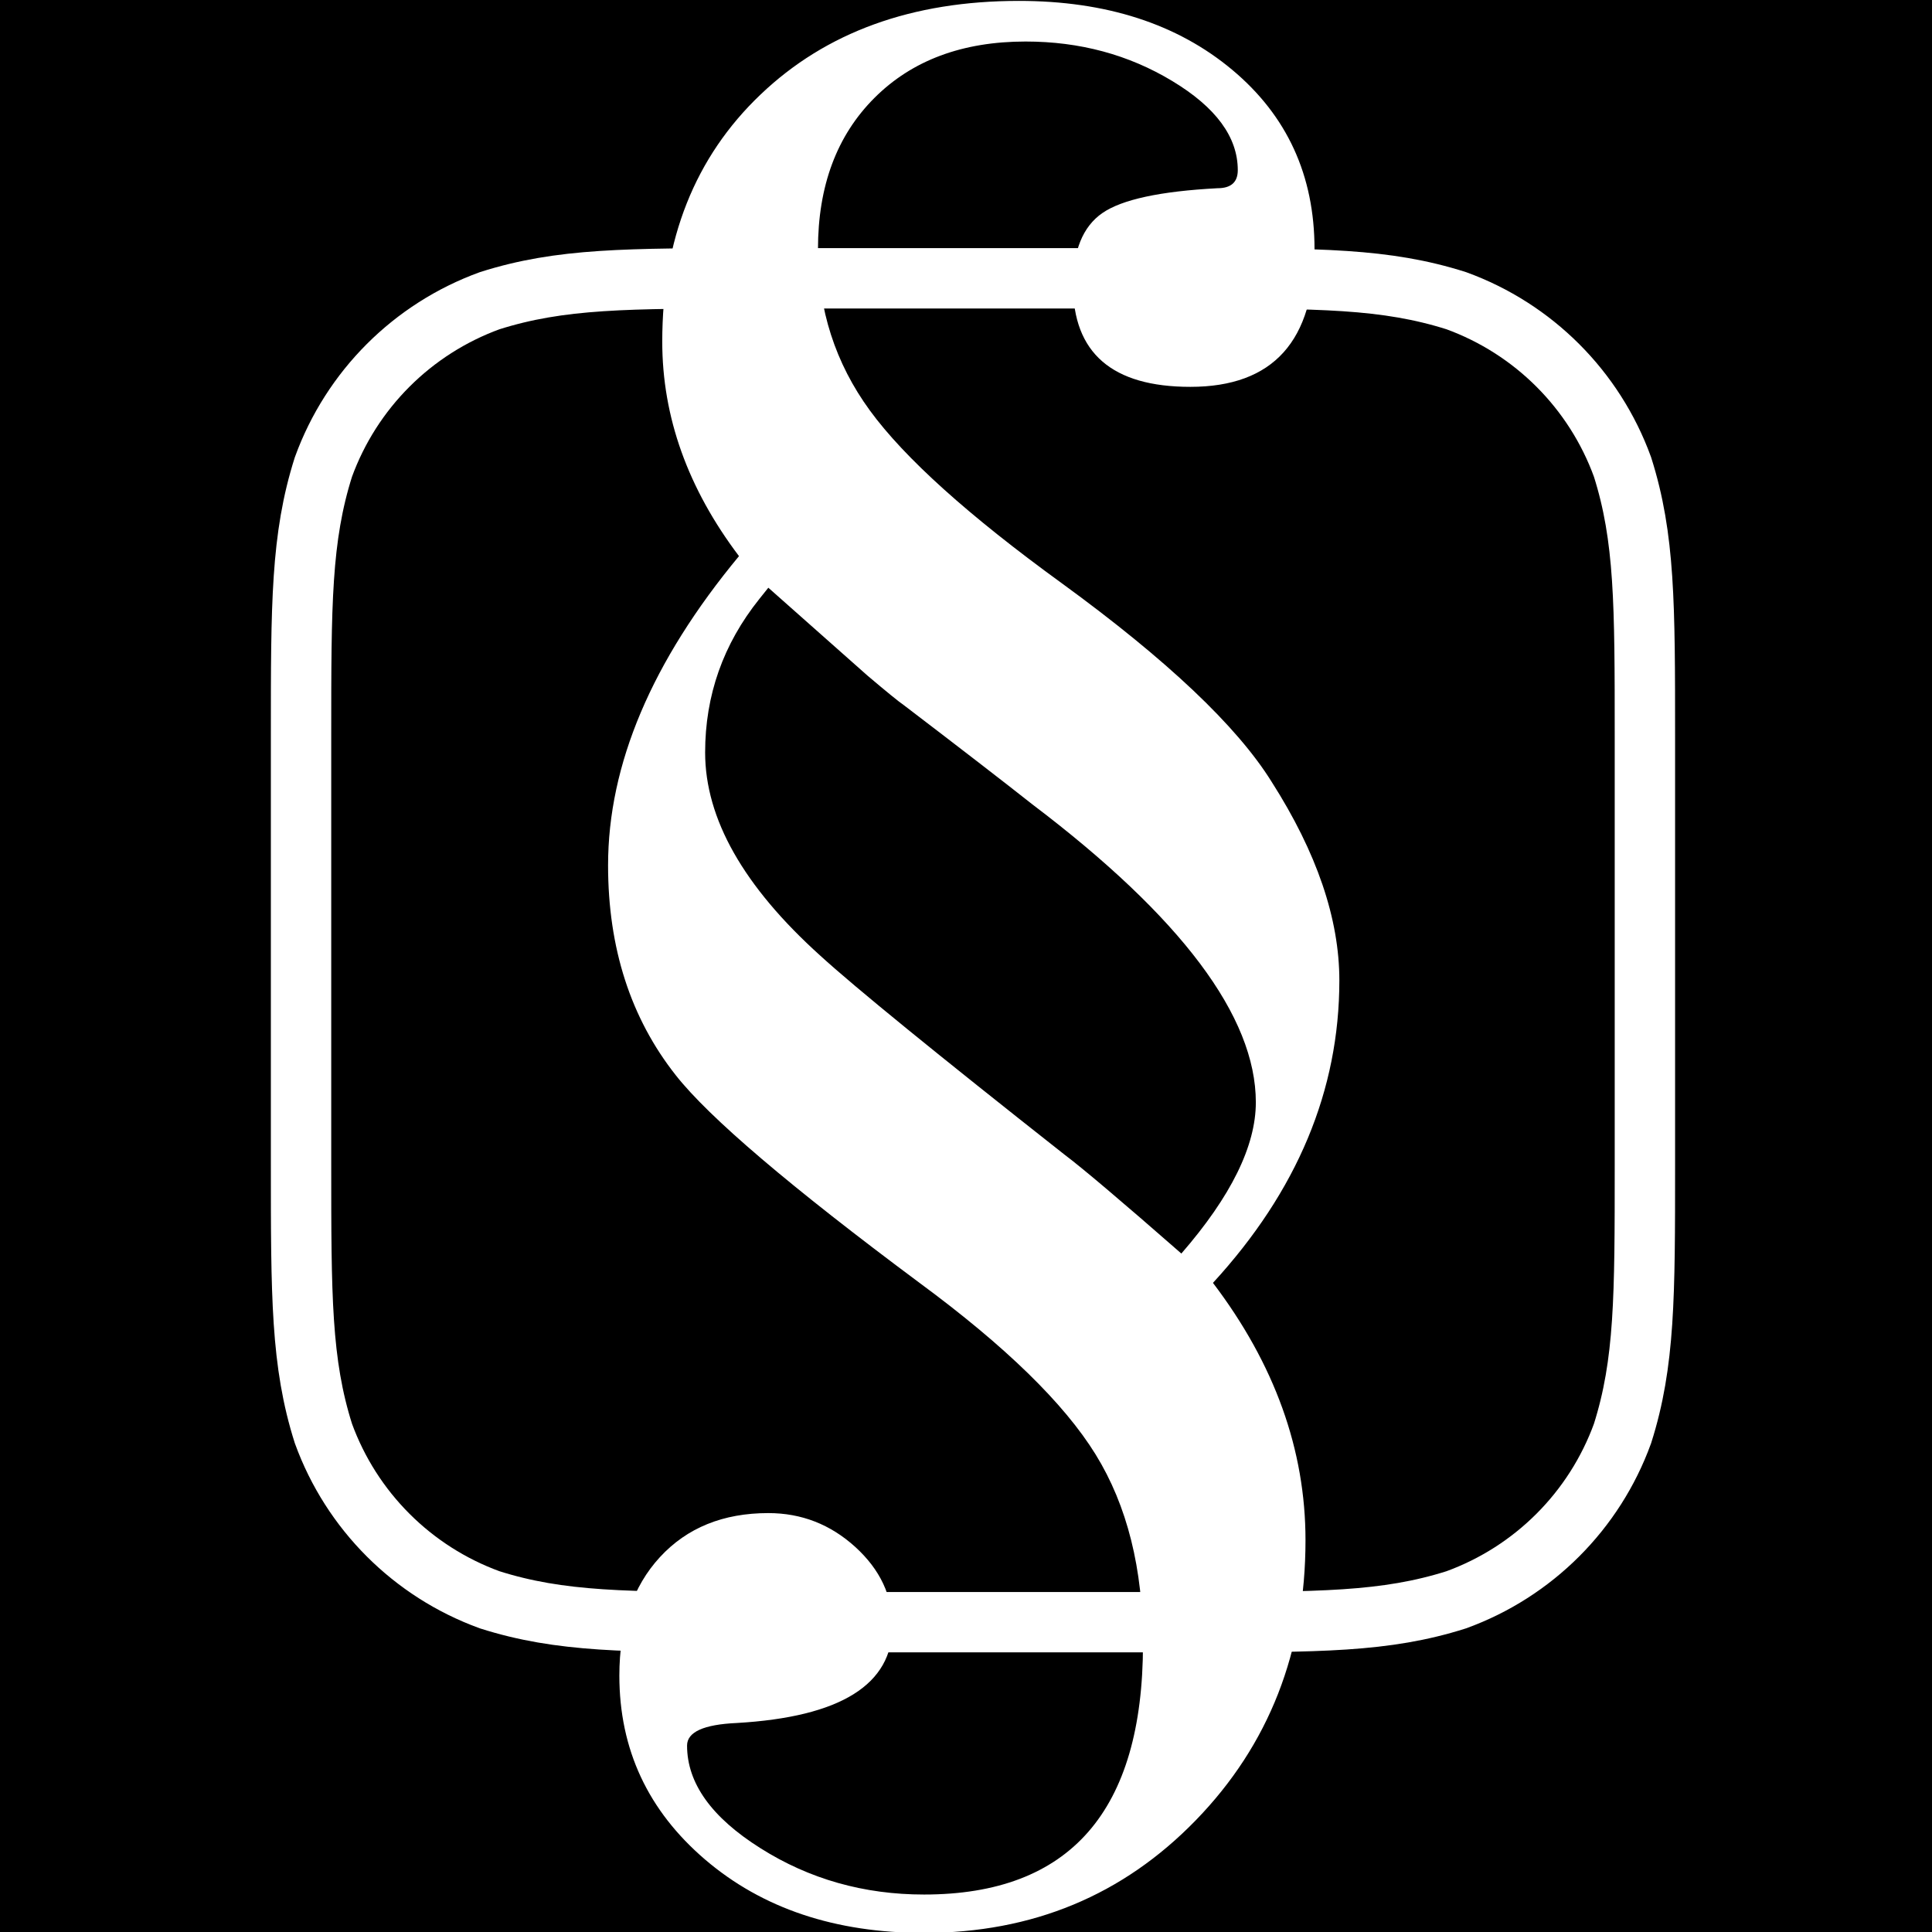
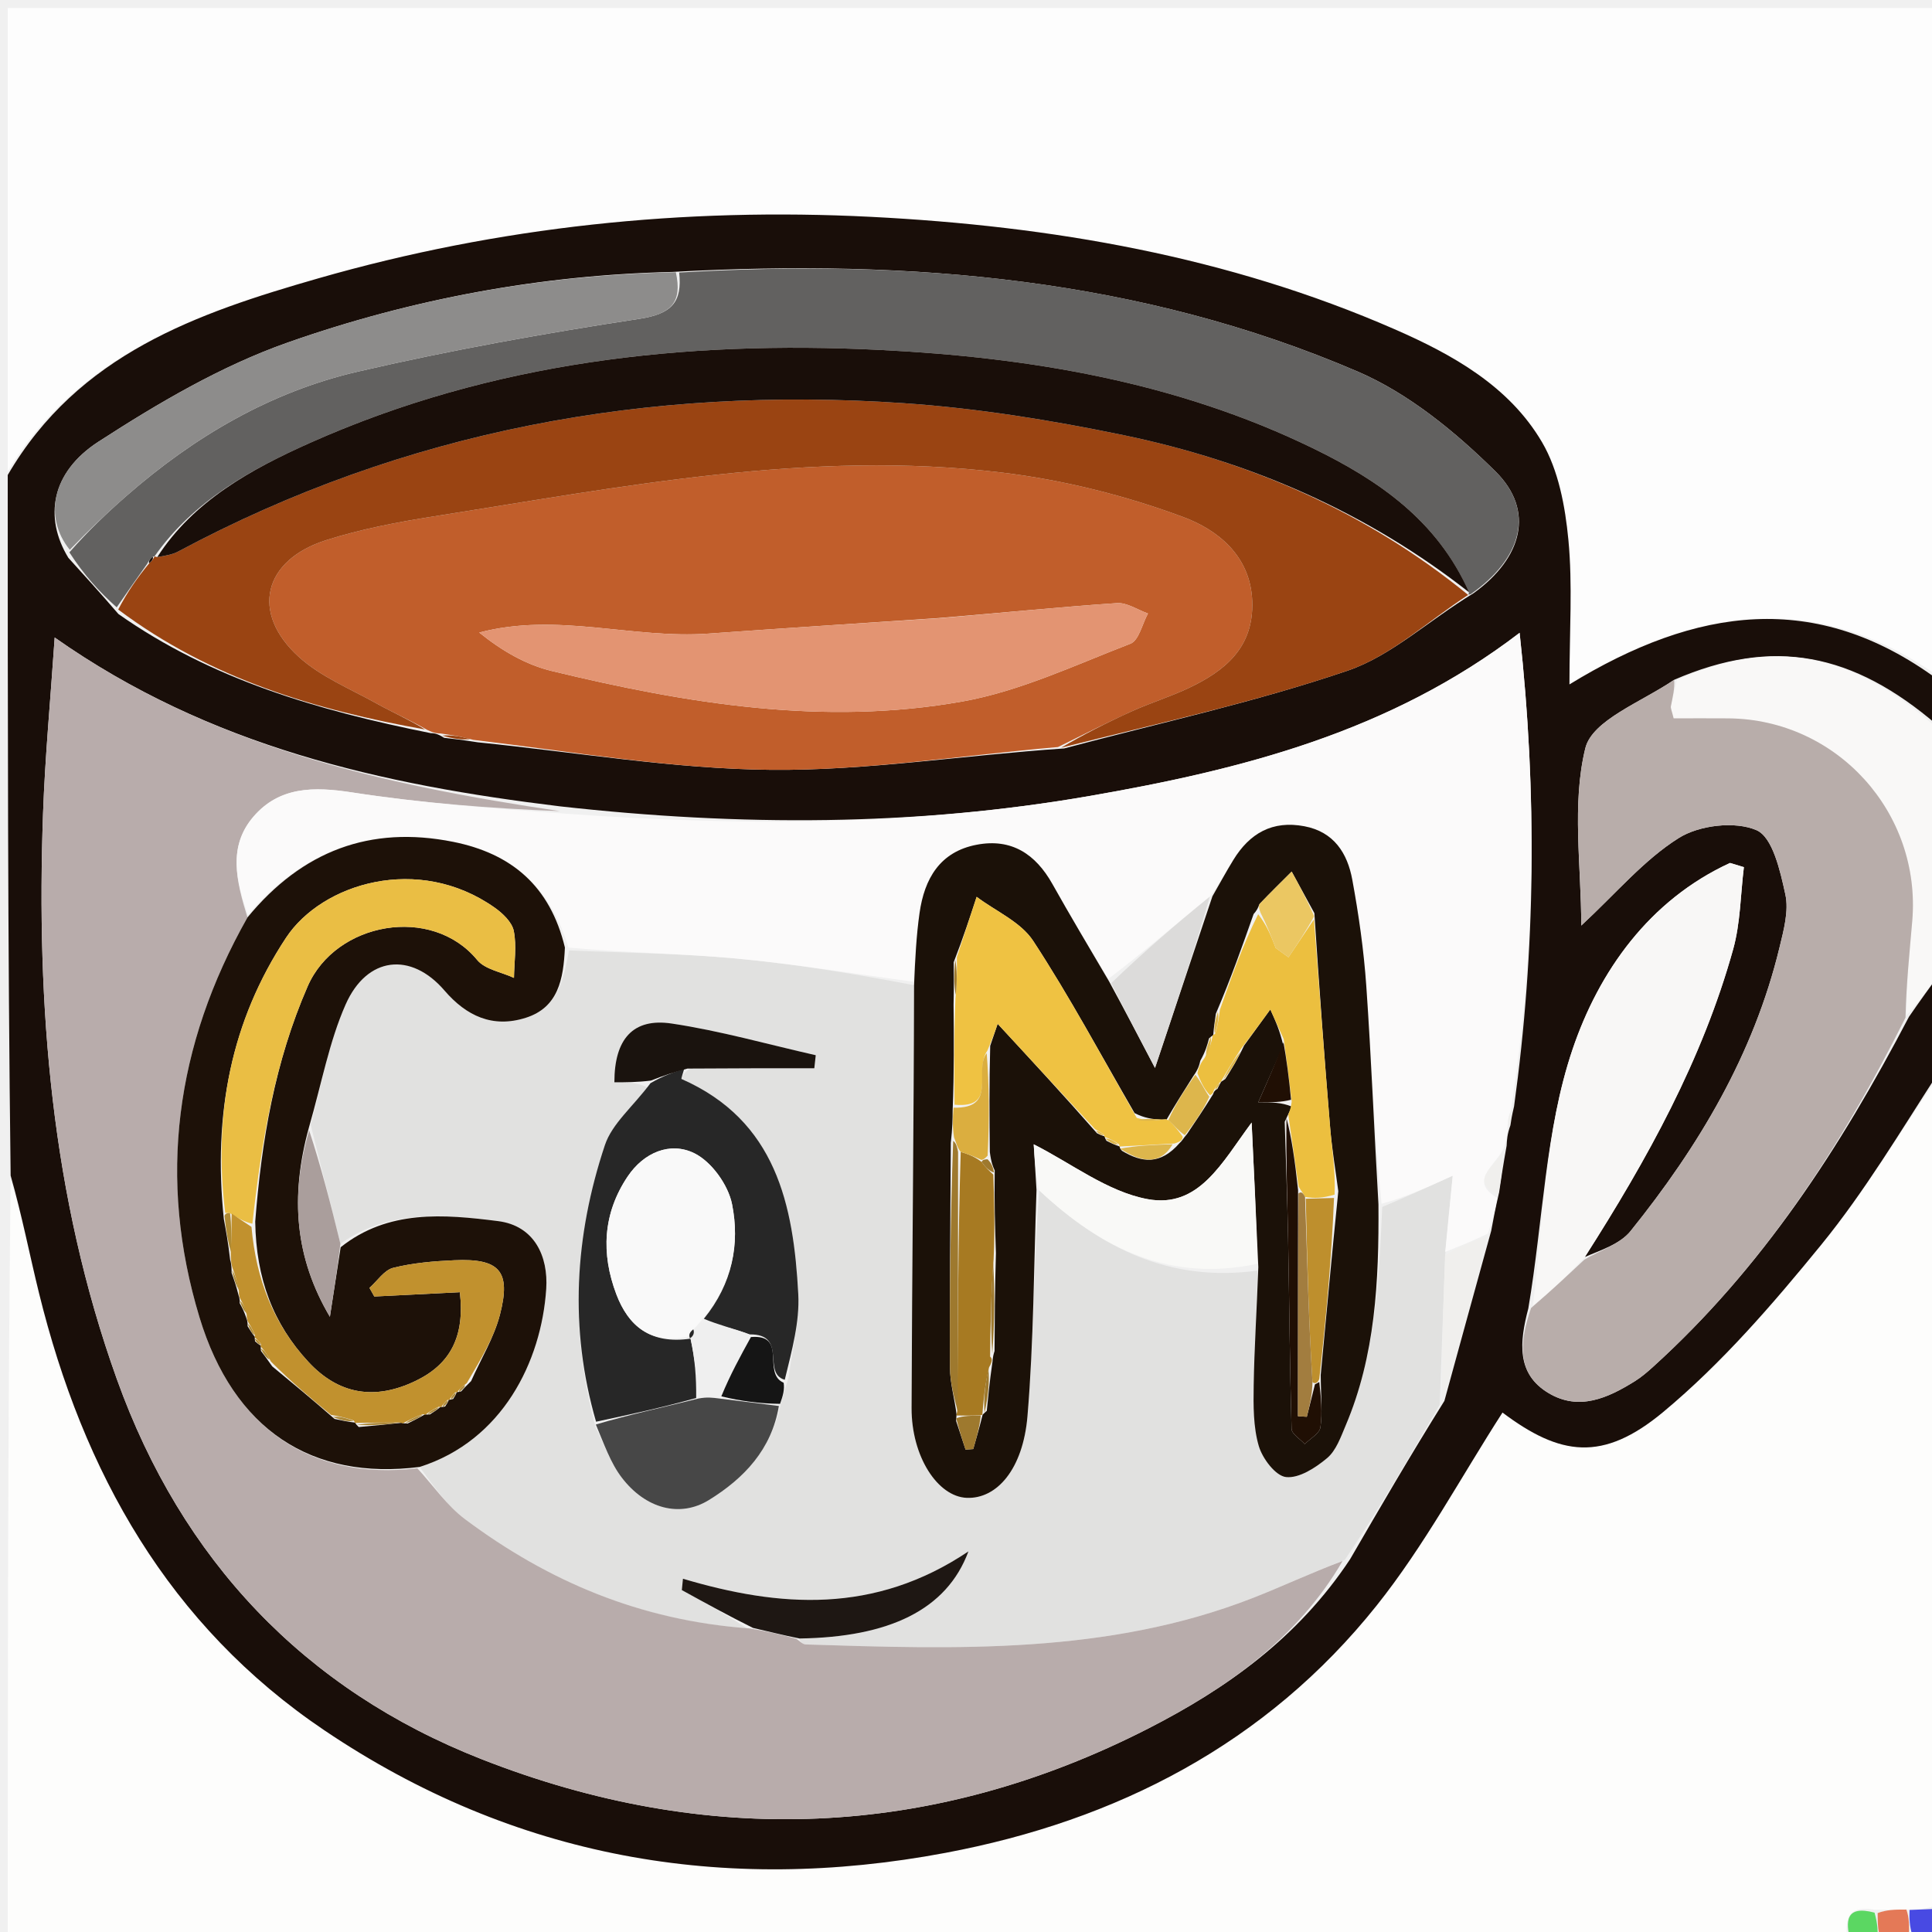
- <svg xmlns="http://www.w3.org/2000/svg" xmlns:ns1="https://boxy-svg.com" viewBox="0 0 256 256" height="256px" width="256px" id="svg2" version="1.1">
-   <rect width="256" height="256" style="fill: black;" ns1:origin="0 0" />
-   <path style="fill: none; stroke: white; stroke-linecap: butt; stroke-linejoin: miter; stroke-miterlimit: 4; stroke-width: 8px;" d="M 100.4 36.878 L 157.448 36.878 C 174.796 36.878 183.606 36.878 192.962 39.844 C 203.201 43.57 211.267 51.636 214.992 61.875 C 217.958 71.232 217.958 80.041 217.958 97.657 L 217.958 154.436 C 217.958 171.784 217.958 180.594 214.992 189.95 C 211.267 200.189 203.201 208.256 192.962 211.982 C 183.606 214.948 174.796 214.948 157.18 214.948 L 100.4 214.948 C 83.052 214.948 74.243 214.948 64.887 211.982 C 54.647 208.256 46.581 200.189 42.856 189.95 C 39.89 180.594 39.89 171.784 39.89 154.169 L 39.89 97.389 C 39.89 80.041 39.89 71.232 42.856 61.875 C 46.581 51.636 54.647 43.57 64.887 39.844 C 74.243 36.878 83.052 36.878 100.668 36.878 Z">
-     </path>
-   <path d="M 177.471 129.914 C 177.471 144.467 171.889 157.827 160.723 169.988 C 168.898 180.754 172.985 192.119 172.985 204.082 C 172.985 218.837 168.148 231.197 158.474 241.166 C 148.808 251.136 136.798 256.119 122.443 256.119 C 110.679 256.119 101.01 252.881 93.434 246.405 C 85.857 239.921 82.068 231.795 82.068 222.025 C 82.068 215.447 83.863 210.21 87.452 206.318 C 91.04 202.434 95.826 200.492 101.807 200.492 C 106.194 200.492 110.034 201.988 113.328 204.979 C 116.614 207.97 118.256 211.458 118.256 215.447 C 118.256 223.222 111.377 227.509 97.62 228.306 C 93.235 228.505 91.04 229.502 91.04 231.297 C 91.04 236.281 94.282 240.815 100.767 244.898 C 107.243 248.991 114.468 251.035 122.443 251.035 C 141.782 251.035 151.452 239.969 151.452 217.839 C 151.452 207.869 149.358 199.496 145.172 192.718 C 140.985 185.939 133.208 178.362 121.845 169.988 C 104.698 157.228 93.931 148.056 89.545 142.474 C 83.564 134.898 80.573 125.626 80.573 114.661 C 80.573 101.304 86.356 87.645 97.92 73.689 C 91.141 64.718 87.752 55.247 87.752 45.277 C 87.752 31.72 92.09 20.806 100.767 12.536 C 109.436 4.257 120.846 0.119 135.003 0.119 C 146.568 0.119 155.99 3.162 163.271 9.247 C 170.544 15.323 174.181 23.247 174.181 33.016 C 174.181 45.178 168.698 51.259 157.732 51.259 C 147.365 51.259 142.181 46.773 142.181 37.801 C 142.181 33.215 143.478 30.025 146.069 28.231 C 148.66 26.436 153.745 25.34 161.321 24.941 C 163.116 24.941 164.013 24.145 164.013 22.549 C 164.013 18.163 161.122 14.227 155.34 10.742 C 149.558 7.247 143.078 5.502 135.9 5.502 C 127.527 5.502 120.846 7.995 115.863 12.978 C 110.879 17.962 108.386 24.642 108.386 33.016 C 108.386 40.991 110.679 48.116 115.265 54.393 C 119.851 60.677 128.324 68.306 140.686 77.278 C 154.642 87.446 163.913 96.218 168.499 103.595 C 174.48 112.967 177.471 121.738 177.471 129.914 Z M 166.405 146.063 C 166.405 134.698 156.536 121.54 136.798 106.586 C 133.01 103.595 127.329 99.21 119.751 93.428 C 119.153 93.028 117.558 91.732 114.967 89.54 L 101.807 77.876 L 100.612 79.371 C 95.826 85.352 93.434 92.13 93.434 99.709 C 93.434 108.481 98.517 117.453 108.686 126.624 C 113.271 130.81 124.038 139.583 140.985 152.941 C 143.377 154.736 148.562 159.122 156.536 166.101 C 163.116 158.524 166.405 151.845 166.405 146.063 Z" style="fill: white;" ns1:origin="0.489453 0.499535">
-     </path>
+ <svg xmlns="http://www.w3.org/2000/svg" version="1.1" id="Layer_1" x="0px" y="0px" width="100%" viewBox="0 0 250 250" enable-background="new 0 0 250 250" xml:space="preserve">
+   <path fill="#FDFDFD" opacity="1" stroke="none" d=" M1,61   C1,41.022 1,21.044 1,1.033   C84.219,1.033 167.439,1.033 251,1.033   C251,29.687 251,58.375 250.679,87.414   C234.991,76.379 219.542,78.487 203.086,88.563   C203.086,81.605 203.508,75.671 202.946,69.833   C202.533,65.529 201.671,60.859 199.535,57.217   C195.277,49.955 187.935,45.868 180.454,42.6   C158.891,33.182 136.044,29.246 112.723,28.061   C88.489,26.829 64.552,29.315 41.194,36.017   C25.51,40.517 10.132,45.818 1,61  z" />
+   <path fill="#FDFDFC" opacity="1" stroke="none" d=" M251,139   C251,174.688 251,210.375 250.609,246.536   C249.176,247.055 248.135,247.101 246.682,247.096   C245.166,247.087 244.064,247.13 242.563,247.116   C238.738,246.469 238.852,248.721 239,251   C159.77,251 80.54,251 1,251   C1,218.313 1,185.625 1.377,152.591   C2.846,157.275 3.82,162.334 5.05,167.331   C10.755,190.502 21.807,210.314 42.005,223.923   C66.5,240.428 93.596,245.168 122.362,239.755   C144.519,235.585 163.859,225.643 178.129,207.764   C184.312,200.016 189.053,191.116 194.421,182.784   C201.886,188.381 207.376,189.238 215.231,182.702   C222.804,176.401 229.394,168.76 235.654,161.087   C241.305,154.161 245.925,146.395 251,139  z" />
+   <path fill="#190E09" opacity="1" stroke="none" d=" M251,138.537   C245.925,146.395 241.305,154.161 235.654,161.087   C229.394,168.76 222.804,176.401 215.231,182.702   C207.376,189.238 201.886,188.381 194.421,182.784   C189.053,191.116 184.312,200.016 178.129,207.764   C163.859,225.643 144.519,235.585 122.362,239.755   C93.596,245.168 66.5,240.428 42.005,223.923   C21.807,210.314 10.755,190.502 5.05,167.331   C3.82,162.334 2.846,157.275 1.377,152.122   C1,121.979 1,91.958 1,61.469   C10.132,45.818 25.51,40.517 41.194,36.017   C64.552,29.315 88.489,26.829 112.723,28.061   C136.044,29.246 158.891,33.182 180.454,42.6   C187.935,45.868 195.277,49.955 199.535,57.217   C201.671,60.859 202.533,65.529 202.946,69.833   C203.508,75.671 203.086,81.605 203.086,88.563   C219.542,78.487 234.991,76.379 250.679,87.882   C251,89.714 251,91.429 250.721,93.865   C239.782,84.449 229.444,82.412 216.633,87.968   C212.384,90.862 206.031,93.179 205.137,96.832   C203.368,104.063 204.615,112.032 204.615,119.767   C209.149,115.563 212.728,111.267 217.23,108.44   C219.888,106.77 224.529,106.223 227.297,107.428   C229.393,108.34 230.367,112.725 231.025,115.743   C231.491,117.876 230.81,120.359 230.27,122.596   C226.93,136.437 219.808,148.354 210.992,159.302   C209.606,161.024 207.035,161.791 205.077,162.659   C213.184,149.965 220.287,137.132 224.269,122.838   C225.218,119.43 225.22,115.758 225.658,112.208   C225.058,112.028 224.459,111.847 223.86,111.667   C213.395,116.485 206.893,125.713 203.482,135.805   C199.939,146.286 199.698,157.884 197.765,169.307   C196.617,173.675 196.206,177.768 200.38,180.262   C204.325,182.62 208.062,180.9 211.552,178.726   C212.392,178.203 213.158,177.544 213.895,176.877   C227.96,164.144 238.135,148.555 247.016,131.58   C248.443,129.5 249.721,127.75 251,126   C251,130.025 251,134.049 251,138.537  M8.845,72.18   C10.874,74.413 12.903,76.647 15.322,79.451   C27.296,87.876 40.961,91.897 55.718,94.866   C56.15,94.881 56.582,94.896 57.463,95.472   C58.645,95.607 59.827,95.741 61.814,96.054   C74.481,97.327 87.14,99.5 99.818,99.616   C112.17,99.728 124.54,97.736 137.707,96.846   C149.955,93.575 162.393,90.862 174.368,86.789   C180.034,84.861 184.813,80.329 190.675,76.761   C196.988,72.222 198.65,66.074 193.509,61   C188.32,55.877 182.272,50.908 175.658,48.069   C147.638,36.046 118.029,33.486 87.022,35.187   C69.941,35.589 53.246,38.687 37.236,44.322   C28.617,47.356 20.463,52.159 12.742,57.156   C6.575,61.147 5.687,67.009 8.845,72.18  M195.45,145.606   C195.525,145.064 195.6,144.522 195.921,143.154   C198.713,122.93 198.924,102.692 196.637,81.887   C179.863,94.724 160.674,99.583 141.036,102.993   C118.484,106.908 95.765,106.941 72.474,104.342   C49.455,101.55 27.128,96.607 7.076,82.494   C6.521,90.688 5.828,97.963 5.57,105.252   C4.689,130.182 6.625,154.796 15.129,178.484   C23.516,201.843 39.348,218.624 62.316,227.638   C91.424,239.061 120.551,238.004 148.593,223.665   C158.631,218.532 167.926,212.003 174.706,201.755   C178.569,195.095 182.431,188.436 186.903,181.278   C188.851,174.18 190.799,167.082 192.958,159.282   C193.22,157.86 193.482,156.437 193.987,154.278   C194.247,152.514 194.507,150.75 194.957,148.259   C194.994,147.513 195.031,146.768 195.45,145.606  z" />
+   <path fill="#F9F8F7" opacity="1" stroke="none" d=" M216.998,87.995   C229.444,82.412 239.782,84.449 250.721,94.293   C251,104.354 251,114.708 251,125.531   C249.721,127.75 248.443,129.5 246.72,131.348   C246.667,127.357 247.095,123.272 247.444,119.179   C248.637,105.157 237.688,93.085 223.678,92.958   C221.258,92.936 218.838,92.955 216.567,92.955   C216.343,92.001 216.158,91.664 216.215,91.374   C216.434,90.239 216.73,89.12 216.998,87.995  z" />
+   <path fill="#484AE3" opacity="1" stroke="none" d=" M247.094,247.147   C248.135,247.101 249.176,247.055 250.609,247.004   C250.915,249.019 251.97,251.895 247.515,250.614   C247.051,249.201 247.073,248.174 247.094,247.147  z" />
+   <path fill="#5BD762" opacity="1" stroke="none" d=" M239.4,251   C238.852,248.721 238.738,246.469 242.567,247.496   C242.98,248.956 242.99,249.978 243,251   C241.933,251 240.867,251 239.4,251  z" />
+   <path fill="#E47957" opacity="1" stroke="none" d=" M243.4,251   C242.99,249.978 242.98,248.956 242.966,247.553   C244.064,247.13 245.166,247.087 246.682,247.096   C247.073,248.174 247.051,249.201 247.015,250.614   C245.933,251 244.867,251 243.4,251  z" />
+   <path fill="#E1E1E0" opacity="1" stroke="none" d=" M186.294,181.776   C182.431,188.436 178.569,195.095 174.025,201.838   C169.571,203.56 165.847,205.326 162.016,206.816   C143.323,214.088 123.784,213.409 104.265,212.791   C103.843,212.777 103.435,212.307 103.46,212.02   C115.003,211.852 122.506,208.344 125.316,200.749   C113.149,208.915 100.881,208.004 88.373,204.288   C88.325,204.777 88.276,205.266 88.228,205.756   C91.187,207.385 94.146,209.014 96.628,210.704   C82.739,209.683 70.877,204.565 60.21,196.609   C57.824,194.829 56.054,192.221 54.307,189.822   C65.013,186.424 70.059,176.179 70.68,166.793   C70.96,162.555 69.149,158.605 64.444,158.01   C57.426,157.123 50.234,156.498 44.049,160.943   C42.752,155.638 41.487,150.781 40.201,145.53   C41.652,140.066 42.608,134.768 44.723,129.982   C47.486,123.732 53.193,123.144 57.51,128.167   C60.357,131.48 63.762,133.06 68.034,131.702   C72.23,130.368 72.912,126.743 73.638,122.982   C81.155,123.311 88.239,123.375 95.267,124.031   C102.923,124.745 110.528,126.007 118.279,127.483   C118.244,146.019 118.019,164.103 117.958,182.186   C117.937,188.472 121.328,193.669 125.098,193.821   C128.97,193.977 132.377,190.145 132.955,183.24   C133.768,173.523 133.773,163.739 134.465,154.026   C142.568,161.621 151.475,165.953 162.735,164.413   C162.621,169.662 162.302,174.463 162.226,179.268   C162.185,181.89 162.163,184.633 162.882,187.102   C163.357,188.731 165.053,190.978 166.406,191.13   C168.096,191.32 170.236,189.929 171.728,188.678   C172.895,187.699 173.496,185.948 174.132,184.449   C177.96,175.423 178.444,165.87 178.858,156.182   C181.981,154.872 184.703,153.631 187.983,152.134   C187.616,155.845 187.312,158.919 187.002,162.439   C186.761,169.182 186.527,175.479 186.294,181.776  M101.096,181.383   C101.318,180.596 101.54,179.809 102.045,178.247   C102.495,174.656 103.484,171.036 103.297,167.477   C102.686,155.893 100.428,145.001 88.185,139.619   C88.121,139.591 88.408,138.767 89.39,138.231   C94.717,138.231 100.045,138.231 105.372,138.231   C105.434,137.669 105.496,137.107 105.558,136.544   C99.345,135.14 93.184,133.38 86.901,132.443   C81.909,131.699 79.494,134.455 79.501,140.048   C80.971,140.048 82.445,140.048 83.814,140.717   C81.92,143.186 79.205,145.382 78.274,148.173   C74.36,159.918 73.633,171.914 77.071,184.692   C78.178,186.876 78.992,189.285 80.454,191.199   C83.535,195.236 87.979,196.42 91.735,194.103   C96.284,191.296 99.856,187.538 101.096,181.383  z" />
+   <path fill="#B8ACAB" opacity="1" stroke="none" d=" M54,189.995   C56.054,192.221 57.824,194.829 60.21,196.609   C70.877,204.565 82.739,209.683 96.955,210.713   C99.513,211.122 101.267,211.586 103.021,212.05   C103.435,212.307 103.843,212.777 104.265,212.791   C123.784,213.409 143.323,214.088 162.016,206.816   C165.847,205.326 169.571,203.56 173.727,201.993   C167.926,212.003 158.631,218.532 148.593,223.665   C120.551,238.004 91.424,239.061 62.316,227.638   C39.348,218.624 23.516,201.843 15.129,178.484   C6.625,154.796 4.689,130.182 5.57,105.252   C5.828,97.963 6.521,90.688 7.076,82.494   C27.128,96.607 49.455,101.55 72.489,104.965   C63.516,104.609 54.484,103.914 45.557,102.538   C40.632,101.779 36.156,101.753 32.782,105.693   C29.463,109.567 30.586,114.051 32.022,118.718   C22.649,135.305 20.402,152.566 25.805,170.432   C30.214,185.013 40.355,191.606 54,189.995  z" />
+   <path fill="#FBFAFA" opacity="1" stroke="none" d=" M32.07,118.386   C30.586,114.051 29.463,109.567 32.782,105.693   C36.156,101.753 40.632,101.779 45.557,102.538   C54.484,103.914 63.516,104.609 72.76,105.258   C95.765,106.941 118.484,106.908 141.036,102.993   C160.674,99.583 179.863,94.724 196.637,81.887   C198.924,102.692 198.713,122.93 195.524,143.612   C195.108,144.72 195.088,145.371 195.068,146.022   C195.031,146.768 194.994,147.513 194.531,148.697   C193.263,151.05 190.091,152.823 193.744,155.015   C193.482,156.437 193.22,157.86 192.504,159.638   C190.37,160.66 188.689,161.327 187.009,161.993   C187.312,158.919 187.616,155.845 187.983,152.134   C184.703,153.631 181.981,154.872 178.772,155.769   C177.805,146.151 177.443,136.872 176.799,127.611   C176.479,122.993 175.822,118.377 174.983,113.822   C174.354,110.411 172.621,107.641 168.774,106.915   C164.643,106.136 161.709,107.834 159.605,111.26   C158.655,112.806 157.791,114.404 156.551,116.022   C152.046,119.677 147.879,123.288 143.426,126.662   C140.816,122.413 138.447,118.426 136.176,114.384   C134.005,110.52 130.894,108.45 126.389,109.308   C121.608,110.218 119.622,113.714 118.991,118.132   C118.571,121.078 118.424,124.063 118.155,127.03   C110.528,126.007 102.923,124.745 95.267,124.031   C88.239,123.375 81.155,123.311 73.555,122.616   C71.181,114.622 66.15,110.444 58.654,108.937   C47.908,106.778 39.108,110.108 32.07,118.386  z" />
+   <path fill="#C15E2B" opacity="1" stroke="none" d=" M136.902,96.667   C124.54,97.736 112.17,99.728 99.818,99.616   C87.14,99.5 74.481,97.327 61.218,95.733   C59.42,95.245 58.217,95.078 57.014,94.912   C56.582,94.896 56.15,94.881 55.311,94.465   C52.858,93.07 50.762,92.167 48.78,91.06   C45.335,89.136 41.506,87.585 38.65,84.986   C32.396,79.296 34.06,72.482 42.206,69.894   C46.731,68.457 51.465,67.556 56.168,66.815   C80.498,62.986 104.811,58.163 129.604,61.144   C137.583,62.103 145.602,64.11 153.129,66.91   C157.477,68.528 161.841,71.871 162.04,77.819   C162.24,83.806 158.508,86.82 153.762,89.056   C151.366,90.185 148.808,90.97 146.395,92.066   C143.194,93.52 140.063,95.126 136.902,96.667  M121.373,79.982   C111.467,80.648 101.558,81.278 91.655,81.989   C81.851,82.694 72.078,79.195 62.012,81.852   C64.977,84.243 68.077,86.023 71.413,86.83   C88.882,91.055 106.598,93.959 124.506,90.777   C131.979,89.449 139.112,86.063 146.277,83.297   C147.373,82.873 147.806,80.733 148.546,79.387   C147.204,78.912 145.83,77.954 144.527,78.042   C137.106,78.545 129.702,79.297 121.373,79.982  z" />
+   <path fill="#9A4412" opacity="1" stroke="none" d=" M137.305,96.757   C140.063,95.126 143.194,93.52 146.395,92.066   C148.808,90.97 151.366,90.185 153.762,89.056   C158.508,86.82 162.24,83.806 162.04,77.819   C161.841,71.871 157.477,68.528 153.129,66.91   C145.602,64.11 137.583,62.103 129.604,61.144   C104.811,58.163 80.498,62.986 56.168,66.815   C51.465,67.556 46.731,68.457 42.206,69.894   C34.06,72.482 32.396,79.296 38.65,84.986   C41.506,87.585 45.335,89.136 48.78,91.06   C50.762,92.167 52.858,93.07 54.994,94.393   C40.961,91.897 27.296,87.876 15.296,78.873   C16.528,76.516 17.786,74.737 19.305,72.897   C19.717,72.549 19.869,72.262 20.011,71.987   C20.001,71.999 19.975,72.018 20.352,72.086   C21.512,71.895 22.352,71.743 23.068,71.36   C52.438,55.648 83.907,49.924 116.889,52.167   C126.432,52.817 135.978,54.359 145.355,56.302   C161.791,59.709 176.908,66.293 190.014,77.011   C189.997,77.012 189.995,76.977 189.995,76.977   C184.813,80.329 180.034,84.861 174.368,86.789   C162.393,90.862 149.955,93.575 137.305,96.757  z" />
+   <path fill="#B8ADAA" opacity="1" stroke="none" d=" M216.633,87.968   C216.73,89.12 216.434,90.239 216.215,91.374   C216.158,91.664 216.343,92.001 216.567,92.955   C218.838,92.955 221.258,92.936 223.678,92.958   C237.688,93.085 248.637,105.157 247.444,119.179   C247.095,123.272 246.667,127.357 246.572,131.678   C238.135,148.555 227.96,164.144 213.895,176.877   C213.158,177.544 212.392,178.203 211.552,178.726   C208.062,180.9 204.325,182.62 200.38,180.262   C196.206,177.768 196.617,173.675 198.116,169.261   C200.813,166.933 202.913,164.966 205.012,162.999   C207.035,161.791 209.606,161.024 210.992,159.302   C219.808,148.354 226.93,136.437 230.27,122.596   C230.81,120.359 231.491,117.876 231.025,115.743   C230.367,112.725 229.393,108.34 227.297,107.428   C224.529,106.223 219.888,106.77 217.23,108.44   C212.728,111.267 209.149,115.563 204.615,119.767   C204.615,112.032 203.368,104.063 205.137,96.832   C206.031,93.179 212.384,90.862 216.633,87.968  z" />
+   <path fill="#626160" opacity="1" stroke="none" d=" M19.045,72.959   C17.786,74.737 16.528,76.516 15.101,78.588   C12.903,76.647 10.874,74.413 8.978,71.475   C11.542,68.553 13.934,66.292 16.411,64.128   C25.146,56.496 35.011,50.7 46.305,48.087   C58.338,45.302 70.532,43.115 82.746,41.255   C86.9,40.623 88.306,39.105 87.885,35.265   C118.029,33.486 147.638,36.046 175.658,48.069   C182.272,50.908 188.32,55.877 193.509,61   C198.65,66.074 196.988,72.222 190.335,76.869   C189.995,76.977 189.997,77.012 190.083,76.647   C185.971,67.328 178.35,62.115 169.853,57.986   C152.181,49.397 133.135,46.231 113.819,45.278   C88.522,44.029 63.642,46.831 40.198,57.273   C32.498,60.702 25.035,64.803 19.975,72.018   C19.975,72.018 20.001,71.999 19.755,72.039   C19.355,72.371 19.2,72.665 19.045,72.959  z" />
+   <path fill="#F8F7F6" opacity="1" stroke="none" d=" M205.077,162.659   C202.913,164.966 200.813,166.933 198.364,168.947   C199.698,157.884 199.939,146.286 203.482,135.805   C206.893,125.713 213.395,116.485 223.86,111.667   C224.459,111.847 225.058,112.028 225.658,112.208   C225.22,115.758 225.218,119.43 224.269,122.838   C220.287,137.132 213.184,149.965 205.077,162.659  z" />
+   <path fill="#8D8C8B" opacity="1" stroke="none" d=" M87.453,35.226   C88.306,39.105 86.9,40.623 82.746,41.255   C70.532,43.115 58.338,45.302 46.305,48.087   C35.011,50.7 25.146,56.496 16.411,64.128   C13.934,66.292 11.542,68.553 9.028,71.141   C5.687,67.009 6.575,61.147 12.742,57.156   C20.463,52.159 28.617,47.356 37.236,44.322   C53.246,38.687 69.941,35.589 87.453,35.226  z" />
+   <path fill="#F0EFED" opacity="1" stroke="none" d=" M187.002,162.439   C188.689,161.327 190.37,160.66 192.398,159.988   C190.799,167.082 188.851,174.18 186.599,181.527   C186.527,175.479 186.761,169.182 187.002,162.439  z" />
+   <path fill="#F0EFED" opacity="1" stroke="none" d=" M193.866,154.647   C190.091,152.823 193.263,151.05 194.436,149.06   C194.507,150.75 194.247,152.514 193.866,154.647  z" />
+   <path fill="#9A4412" opacity="1" stroke="none" d=" M57.239,95.192   C58.217,95.078 59.42,95.245 60.816,95.643   C59.827,95.741 58.645,95.607 57.239,95.192  z" />
+   <path fill="#F0EFED" opacity="1" stroke="none" d=" M195.259,145.814   C195.088,145.371 195.108,144.72 195.402,144.025   C195.6,144.522 195.525,145.064 195.259,145.814  z" />
+   <path fill="#1B1108" opacity="1" stroke="none" d=" M118.279,127.483   C118.424,124.063 118.571,121.078 118.991,118.132   C119.622,113.714 121.608,110.218 126.389,109.308   C130.894,108.45 134.005,110.52 136.176,114.384   C138.447,118.426 140.816,122.413 143.506,126.978   C145.558,130.752 147.245,133.972 149.457,138.193   C152.218,129.939 154.553,122.959 156.888,115.979   C157.791,114.404 158.655,112.806 159.605,111.26   C161.709,107.834 164.643,106.136 168.774,106.915   C172.621,107.641 174.354,110.411 174.983,113.822   C175.822,118.377 176.479,122.993 176.799,127.611   C177.443,136.872 177.805,146.151 178.371,155.837   C178.444,165.87 177.96,175.423 174.132,184.449   C173.496,185.948 172.895,187.699 171.728,188.678   C170.236,189.929 168.096,191.32 166.406,191.13   C165.053,190.978 163.357,188.731 162.882,187.102   C162.163,184.633 162.185,181.89 162.226,179.268   C162.302,174.463 162.621,169.662 162.826,163.971   C162.528,157.142 162.244,151.201 161.961,145.26   C158.127,150.41 155.153,156.411 148.477,155.165   C143.298,154.198 138.625,150.526 133.762,148.075   C133.862,149.712 133.993,151.847 134.124,153.983   C133.773,163.739 133.768,173.523 132.955,183.24   C132.377,190.145 128.97,193.977 125.098,193.821   C121.328,193.669 117.937,188.472 117.958,182.186   C118.019,164.103 118.244,146.019 118.279,127.483  M142.955,147.039   C142.955,147.039 142.879,147.093 143.167,147.609   C143.683,147.874 144.2,148.14 144.96,148.372   C144.96,148.372 144.715,148.366 145.177,148.911   C147.734,150.452 150.149,150.783 152.646,147.902   C152.914,147.686 153.041,147.407 153.617,146.718   C154.686,145.137 155.755,143.557 156.987,141.566   C156.987,141.566 157.049,141.13 157.532,140.907   C157.682,140.601 157.831,140.295 158.002,139.998   C158.002,139.998 157.985,139.979 158.545,139.627   C159.316,138.413 160.087,137.199 160.99,135.284   C162.061,133.809 163.132,132.335 164.378,130.62   C165.092,132.201 165.603,133.33 166.057,135.297   C165.07,137.533 164.083,139.769 162.816,142.639   C164.597,142.639 165.79,142.639 167.152,143.186   C167.002,143.53 166.852,143.874 166.241,145.159   C166.392,150.254 166.586,155.348 166.684,160.444   C166.84,168.592 166.891,176.743 167.127,184.889   C167.147,185.562 168.241,186.204 168.837,186.861   C169.545,186.144 170.747,185.499 170.863,184.696   C171.145,182.746 170.921,180.723 170.9,177.93   C171.61,170.29 172.319,162.649 173.176,154.14   C172.818,151.4 172.35,148.668 172.122,145.917   C171.376,136.939 170.718,127.952 170.079,118.157   C169.1,116.366 168.121,114.574 167.142,112.783   C165.767,114.158 164.377,115.518 163.034,116.924   C162.844,117.123 162.883,117.541 162.217,118.277   C160.763,122.408 159.309,126.54 157.334,131.165   C157.194,132.099 157.054,133.033 156.994,133.976   C156.994,133.976 156.935,133.921 156.445,134.372   C156.221,135.222 155.997,136.072 155.32,137.252   C155.196,137.793 155.071,138.333 154.4,139.268   C153.217,141.133 152.033,142.998 150.934,144.905   C150.934,144.905 150.93,144.811 150.162,144.89   C149.146,144.8 148.13,144.71 146.81,144.031   C142.483,136.571 138.408,128.945 133.689,121.742   C132.087,119.297 128.861,117.917 126.377,116.05   C125.522,118.658 124.667,121.266 123.407,124.517   C123.428,126.032 123.449,127.546 123.39,129.978   C123.432,134.301 123.474,138.624 123.272,143.719   C123.265,144.799 123.257,145.879 123.035,147.879   C122.983,157.578 122.873,167.278 122.925,176.977   C122.936,179.014 123.544,181.048 123.782,183.074   C123.782,183.074 123.755,183.166 123.722,183.875   C124.129,185.111 124.537,186.346 124.944,187.581   C125.275,187.556 125.607,187.531 125.938,187.507   C126.358,186.04 126.778,184.573 127.158,183.042   C127.158,183.042 127.111,183.1 127.689,182.559   C127.872,180.678 128.054,178.797 128.395,176.446   C128.479,176.088 128.386,175.784 128.692,174.824   C128.712,170.912 128.732,167 128.873,162.165   C128.76,158.776 128.648,155.387 128.715,151.455   C128.492,150.969 128.268,150.482 128.083,149.068   C128.039,144.714 127.995,140.361 128.132,135.331   C128.488,134.279 128.843,133.227 129.096,132.481   C133.35,137.084 137.527,141.603 141.946,146.641   C142.278,146.805 142.611,146.968 142.955,147.039  z" />
+   <path fill="#1D1108" opacity="1" stroke="none" d=" M32.022,118.718   C39.108,110.108 47.908,106.778 58.654,108.937   C66.15,110.444 71.181,114.622 73.098,122.611   C72.912,126.743 72.23,130.368 68.034,131.702   C63.762,133.06 60.357,131.48 57.51,128.167   C53.193,123.144 47.486,123.732 44.723,129.982   C42.608,134.768 41.652,140.066 39.98,145.879   C37.498,154.901 38.198,162.8 42.688,170.394   C43.174,167.258 43.628,164.325 44.082,161.392   C50.234,156.498 57.426,157.123 64.444,158.01   C69.149,158.605 70.96,162.555 70.68,166.793   C70.059,176.179 65.013,186.424 54.307,189.822   C40.355,191.606 30.214,185.013 25.805,170.432   C20.402,152.566 22.649,135.305 32.022,118.718  M59.691,180.036   C59.946,179.742 60.2,179.449 60.963,178.709   C62.237,175.847 63.925,173.092 64.697,170.1   C66.152,164.465 64.637,162.815 58.786,163.076   C56.138,163.194 53.447,163.417 50.89,164.053   C49.72,164.344 48.828,165.749 47.81,166.649   C48.018,167.022 48.227,167.395 48.435,167.767   C52.138,167.582 55.841,167.397 59.506,167.213   C60.163,172.938 58.286,176.499 53.832,178.663   C48.502,181.252 43.818,180.447 39.906,176.225   C35.378,171.338 33.139,165.5 33.026,158.074   C33.849,147.605 35.544,137.415 39.816,127.624   C43.447,119.303 55.854,117.073 61.741,124.214   C62.765,125.455 64.891,125.786 66.508,126.538   C66.539,124.507 66.87,122.416 66.484,120.468   C66.259,119.33 65.052,118.182 64.003,117.443   C54.12,110.478 41.667,114.302 37.021,121.333   C29.91,132.094 27.554,144.14 28.963,157.741   C29.254,159.319 29.544,160.897 29.778,163   C29.874,163.337 29.971,163.674 29.972,164.711   C30.275,165.564 30.579,166.416 30.884,167.66   C30.884,167.66 31.058,168.011 31.017,168.636   C31.308,169.164 31.599,169.692 31.905,170.633   C31.905,170.633 32.076,171.009 32.038,171.606   C32.34,172.094 32.643,172.583 32.997,173.014   C32.997,173.014 32.923,173.033 33.003,173.566   C33.261,173.791 33.52,174.016 33.786,174.13   C33.786,174.13 33.692,174.188 33.769,174.808   C34.137,175.29 34.504,175.773 35.227,176.807   C37.765,178.903 40.302,180.999 43.289,183.608   C44.168,183.799 45.047,183.99 45.988,184.086   C45.988,184.086 45.883,184.131 46.42,184.655   C48.322,184.481 50.223,184.308 52.023,184.105   C52.023,184.105 52.079,184.195 52.753,184.2   C53.523,183.816 54.294,183.433 55.009,183.004   C55.009,183.004 55.025,183.074 55.63,183.026   C56.121,182.713 56.613,182.401 57.026,182.024   C57.026,182.024 57.06,182.121 57.594,182.004   C57.791,181.711 57.989,181.417 58.088,181.095   C58.088,181.095 58.126,181.191 58.639,181.023   C58.827,180.729 59.015,180.435 59.112,180.103   C59.112,180.103 59.125,180.201 59.691,180.036  z" />
+   <path fill="#272727" opacity="1" stroke="none" d=" M88.531,138.315   C88.408,138.767 88.121,139.591 88.185,139.619   C100.428,145.001 102.686,155.893 103.297,167.477   C103.484,171.036 102.495,174.656 101.548,178.543   C98.556,177.697 101.982,172.612 96.985,172.671   C94.868,171.884 92.937,171.441 91.082,170.647   C94.799,166.078 95.748,160.946 94.727,155.823   C94.231,153.331 92.073,150.321 89.842,149.227   C86.73,147.701 83.313,149.107 81.205,152.258   C78.003,157.045 77.769,162.223 79.749,167.463   C81.314,171.606 84.197,173.984 89.356,173.22   C89.926,175.831 90.112,178.19 90.085,180.898   C85.625,182.155 81.378,183.062 77.131,183.969   C73.633,171.914 74.36,159.918 78.274,148.173   C79.205,145.382 81.92,143.186 84.175,140.161   C85.867,139.175 87.199,138.745 88.531,138.315  z" />
+   <path fill="#F9F9F7" opacity="1" stroke="none" d=" M134.465,154.026   C133.993,151.847 133.862,149.712 133.762,148.075   C138.625,150.526 143.298,154.198 148.477,155.165   C155.153,156.411 158.127,150.41 161.961,145.26   C162.244,151.201 162.528,157.142 162.721,163.525   C151.475,165.953 142.568,161.621 134.465,154.026  z" />
+   <path fill="#474747" opacity="1" stroke="none" d=" M77.101,184.331   C81.378,183.062 85.625,182.155 90.387,180.966   C91.509,180.765 92.116,180.847 93.138,180.974   C95.963,181.323 98.374,181.628 100.785,181.932   C99.856,187.538 96.284,191.296 91.735,194.103   C87.979,196.42 83.535,195.236 80.454,191.199   C78.992,189.285 78.178,186.876 77.101,184.331  z" />
+   <path fill="#1E1713" opacity="1" stroke="none" d=" M103.46,212.02   C101.267,211.586 99.513,211.122 97.432,210.651   C94.146,209.014 91.187,207.385 88.228,205.756   C88.276,205.266 88.325,204.777 88.373,204.288   C100.881,208.004 113.149,208.915 125.316,200.749   C122.506,208.344 115.003,211.852 103.46,212.02  z" />
+   <path fill="#1A130E" opacity="1" stroke="none" d=" M88.96,138.273   C87.199,138.745 85.867,139.175 84.228,139.827   C82.445,140.048 80.971,140.048 79.501,140.048   C79.494,134.455 81.909,131.699 86.901,132.443   C93.184,133.38 99.345,135.14 105.558,136.544   C105.496,137.107 105.434,137.669 105.372,138.231   C100.045,138.231 94.717,138.231 88.96,138.273  z" />
+   <path fill="#AA9E9C" opacity="1" stroke="none" d=" M44.049,160.943   C43.628,164.325 43.174,167.258 42.688,170.394   C38.198,162.8 37.498,154.901 40.001,146.273   C41.487,150.781 42.752,155.638 44.049,160.943  z" />
+   <path fill="#151515" opacity="1" stroke="none" d=" M100.941,181.657   C98.374,181.628 95.963,181.323 93.34,180.688   C94.475,177.909 95.822,175.462 97.17,173.014   C101.982,172.612 98.556,177.697 101.406,178.93   C101.54,179.809 101.318,180.596 100.941,181.657  z" />
+   <path fill="#DCDBDA" opacity="1" stroke="none" d=" M156.551,116.022   C154.553,122.959 152.218,129.939 149.457,138.193   C147.245,133.972 145.558,130.752 143.79,127.215   C147.879,123.288 152.046,119.677 156.551,116.022  z" />
+   <path fill="#E39472" opacity="1" stroke="none" d=" M121.833,79.973   C129.702,79.297 137.106,78.545 144.527,78.042   C145.83,77.954 147.204,78.912 148.546,79.387   C147.806,80.733 147.373,82.873 146.277,83.297   C139.112,86.063 131.979,89.449 124.506,90.777   C106.598,93.959 88.882,91.055 71.413,86.83   C68.077,86.023 64.977,84.243 62.012,81.852   C72.078,79.195 81.851,82.694 91.655,81.989   C101.558,81.278 111.467,80.648 121.833,79.973  z" />
+   <path fill="#190E09" opacity="1" stroke="none" d=" M20.352,72.086   C25.035,64.803 32.498,60.702 40.198,57.273   C63.642,46.831 88.522,44.029 113.819,45.278   C133.135,46.231 152.181,49.397 169.853,57.986   C178.35,62.115 185.971,67.328 190.1,76.646   C176.908,66.293 161.791,59.709 145.355,56.302   C135.978,54.359 126.432,52.817 116.889,52.167   C83.907,49.924 52.438,55.648 23.068,71.36   C22.352,71.743 21.512,71.895 20.352,72.086  z" />
+   <path fill="#190E09" opacity="1" stroke="none" d=" M19.305,72.897   C19.2,72.665 19.355,72.371 19.766,72.027   C19.869,72.262 19.717,72.549 19.305,72.897  z" />
+   <path fill="#EFC242" opacity="1" stroke="none" d=" M123.812,123.874   C124.667,121.266 125.522,118.658 126.377,116.05   C128.861,117.917 132.087,119.297 133.689,121.742   C138.408,128.945 142.483,136.571 147.092,144.652   C148.559,145.119 149.745,144.965 150.93,144.811   C150.93,144.811 150.934,144.905 151.23,144.963   C152.027,145.702 152.527,146.383 153.027,147.064   C153.041,147.407 152.914,147.686 151.962,147.971   C149.09,148.149 146.902,148.257 144.715,148.366   C144.715,148.366 144.96,148.372 144.791,148.06   C144.041,147.53 143.46,147.312 142.879,147.093   C142.879,147.093 142.955,147.039 142.828,146.826   C142.369,146.449 142.036,146.286 141.704,146.122   C137.527,141.603 133.35,137.084 129.096,132.481   C128.843,133.227 128.488,134.279 127.771,135.941   C125.933,138.574 129.172,143.469 123.515,142.947   C123.474,138.624 123.432,134.301 123.635,129.204   C123.858,126.912 123.835,125.393 123.812,123.874  z" />
+   <path fill="#ECBF3F" opacity="1" stroke="none" d=" M154.947,138.874   C155.071,138.333 155.196,137.793 155.856,136.925   C156.574,135.706 156.754,134.813 156.935,133.921   C156.935,133.921 156.994,133.976 157.245,133.751   C157.615,132.574 157.735,131.623 157.854,130.672   C159.309,126.54 160.763,122.408 162.806,118.295   C163.955,119.765 164.516,121.216 165.076,122.668   C165.627,123.069 166.178,123.471 166.728,123.873   C167.828,122.238 168.927,120.604 170.026,118.969   C170.718,127.952 171.376,136.939 172.122,145.917   C172.35,148.668 172.818,151.4 172.695,154.58   C171.132,155.052 170.048,155.085 168.875,154.886   C168.613,154.364 168.381,154.136 168.036,153.532   C167.558,150.134 167.13,147.176 166.702,144.218   C166.852,143.874 167.002,143.53 167.146,142.58   C166.798,139.469 166.456,136.964 166.113,134.459   C165.603,133.33 165.092,132.201 164.378,130.62   C163.132,132.335 162.061,133.809 160.599,135.698   C159.467,137.402 158.726,138.69 157.985,139.979   C157.985,139.979 158.002,139.998 157.767,140.121   C157.372,140.54 157.21,140.835 157.049,141.13   C157.049,141.13 156.987,141.566 156.566,141.71   C155.746,140.86 155.347,139.867 154.947,138.874  z" />
+   <path fill="#A77A22" opacity="1" stroke="none" d=" M128.535,151.998   C128.648,155.387 128.76,158.776 128.573,162.946   C128.22,167.663 128.169,171.598 128.117,175.533   C128.386,175.784 128.479,176.088 127.986,176.929   C127.422,179.307 127.266,181.204 127.111,183.1   C127.111,183.1 127.158,183.042 126.885,183.125   C125.659,183.194 124.707,183.18 123.755,183.166   C123.755,183.166 123.782,183.074 123.871,182.606   C123.965,171.113 123.97,160.088 124.318,149.054   C125.436,149.39 126.211,149.737 127.023,150.357   C127.551,151.085 128.043,151.542 128.535,151.998  z" />
+   <path fill="#BE8F2D" opacity="1" stroke="none" d=" M168.965,155.117   C170.048,155.085 171.132,155.052 172.622,155.015   C172.319,162.649 171.61,170.29 170.716,178.433   C170.531,178.936 170.155,179.131 169.834,178.84   C169.33,170.738 169.148,162.927 168.965,155.117  z" />
+   <path fill="#200F04" opacity="1" stroke="none" d=" M170.155,179.131   C170.155,179.131 170.531,178.936 170.716,178.833   C170.921,180.723 171.145,182.746 170.863,184.696   C170.747,185.499 169.545,186.144 168.837,186.861   C168.241,186.204 167.147,185.562 167.127,184.889   C166.891,176.743 166.84,168.592 166.684,160.444   C166.586,155.348 166.392,150.254 166.472,144.689   C167.13,147.176 167.558,150.134 167.971,153.998   C167.956,164.356 167.956,173.807 167.956,183.259   C168.339,183.282 168.721,183.306 169.104,183.329   C169.454,181.93 169.804,180.53 170.155,179.131  z" />
+   <path fill="#EBC762" opacity="1" stroke="none" d=" M170.052,118.563   C168.927,120.604 167.828,122.238 166.728,123.873   C166.178,123.471 165.627,123.069 165.076,122.668   C164.516,121.216 163.955,119.765 163.105,118.086   C162.883,117.541 162.844,117.123 163.034,116.924   C164.377,115.518 165.767,114.158 167.142,112.783   C168.121,114.574 169.1,116.366 170.052,118.563  M166.508,119.409   C166.508,119.409 166.571,119.515 166.508,119.409  z" />
+   <path fill="#9E792E" opacity="1" stroke="none" d=" M123.975,149.064   C123.97,160.088 123.965,171.113 123.918,182.61   C123.544,181.048 122.936,179.014 122.925,176.977   C122.873,167.278 122.983,157.578 123.342,147.627   C123.758,147.938 123.866,148.501 123.975,149.064  z" />
+   <path fill="#DBAE3F" opacity="1" stroke="none" d=" M124.318,149.054   C123.866,148.501 123.758,147.938 123.449,147.167   C123.257,145.879 123.265,144.799 123.394,143.333   C129.172,143.469 125.933,138.574 127.68,136.279   C127.995,140.361 128.039,144.714 127.798,149.543   C127.338,150.041 127.162,150.062 126.986,150.084   C126.211,149.737 125.436,149.39 124.318,149.054  z" />
+   <path fill="#DDB64C" opacity="1" stroke="none" d=" M154.674,139.071   C155.347,139.867 155.746,140.86 156.485,141.914   C155.755,143.557 154.686,145.137 153.322,146.891   C152.527,146.383 152.027,145.702 151.189,144.942   C152.033,142.998 153.217,141.133 154.674,139.071  z" />
+   <path fill="#200F04" opacity="1" stroke="none" d=" M166.085,134.878   C166.456,136.964 166.798,139.469 167.062,142.306   C165.79,142.639 164.597,142.639 162.816,142.639   C164.083,139.769 165.07,137.533 166.085,134.878  z" />
+   <path fill="#9E792E" opacity="1" stroke="none" d=" M128.404,175.179   C128.169,171.598 128.22,167.663 128.512,163.408   C128.732,167 128.712,170.912 128.404,175.179  z" />
+   <path fill="#DDB64C" opacity="1" stroke="none" d=" M144.946,148.638   C146.902,148.257 149.09,148.149 151.743,148.063   C150.149,150.783 147.734,150.452 144.946,148.638  z" />
+   <path fill="#9E792E" opacity="1" stroke="none" d=" M123.739,183.521   C124.707,183.18 125.659,183.194 126.905,183.157   C126.778,184.573 126.358,186.04 125.938,187.507   C125.607,187.531 125.275,187.556 124.944,187.581   C124.537,186.346 124.129,185.111 123.739,183.521  z" />
+   <path fill="#DDB64C" opacity="1" stroke="none" d=" M158.265,139.803   C158.726,138.69 159.467,137.402 160.533,136.049   C160.087,137.199 159.316,138.413 158.265,139.803  z" />
+   <path fill="#9E792E" opacity="1" stroke="none" d=" M127.4,182.83   C127.266,181.204 127.422,179.307 127.907,177.164   C128.054,178.797 127.872,180.678 127.4,182.83  z" />
+   <path fill="#9E792E" opacity="1" stroke="none" d=" M123.609,124.196   C123.835,125.393 123.858,126.912 123.675,128.746   C123.449,127.546 123.428,126.032 123.609,124.196  z" />
+   <path fill="#DDB64C" opacity="1" stroke="none" d=" M150.546,144.851   C149.745,144.965 148.559,145.119 147.244,144.946   C148.13,144.71 149.146,144.8 150.546,144.851  z" />
+   <path fill="#9E792E" opacity="1" stroke="none" d=" M127.023,150.357   C127.162,150.062 127.338,150.041 127.78,150.007   C128.268,150.482 128.492,150.969 128.625,151.726   C128.043,151.542 127.551,151.085 127.023,150.357  z" />
+   <path fill="#DDB64C" opacity="1" stroke="none" d=" M156.69,134.146   C156.754,134.813 156.574,135.706 156.083,136.76   C155.997,136.072 156.221,135.222 156.69,134.146  z" />
+   <path fill="#DDB64C" opacity="1" stroke="none" d=" M157.594,130.918   C157.735,131.623 157.615,132.574 157.205,133.747   C157.054,133.033 157.194,132.099 157.594,130.918  z" />
+   <path fill="#DDB64C" opacity="1" stroke="none" d=" M143.023,147.351   C143.46,147.312 144.041,147.53 144.669,148.077   C144.2,148.14 143.683,147.874 143.023,147.351  z" />
+   <path fill="#DDB64C" opacity="1" stroke="none" d=" M157.29,141.018   C157.21,140.835 157.372,140.54 157.757,140.117   C157.831,140.295 157.682,140.601 157.29,141.018  z" />
+   <path fill="#DDB64C" opacity="1" stroke="none" d=" M141.825,146.382   C142.036,146.286 142.369,146.449 142.823,146.872   C142.611,146.968 142.278,146.805 141.825,146.382  z" />
+   <path fill="#EABE44" opacity="1" stroke="none" d=" M29.146,156.944   C27.554,144.14 29.91,132.094 37.021,121.333   C41.667,114.302 54.12,110.478 64.003,117.443   C65.052,118.182 66.259,119.33 66.484,120.468   C66.87,122.416 66.539,124.507 66.508,126.538   C64.891,125.786 62.765,125.455 61.741,124.214   C55.854,117.073 43.447,119.303 39.816,127.624   C35.544,137.415 33.849,147.605 32.658,158.35   C31.519,158.095 30.748,157.563 29.771,156.997   C29.564,156.963 29.146,156.944 29.146,156.944  z" />
+   <path fill="#C1912E" opacity="1" stroke="none" d=" M29.977,157.032   C30.748,157.563 31.519,158.095 32.54,158.758   C33.139,165.5 35.378,171.338 39.906,176.225   C43.818,180.447 48.502,181.252 53.832,178.663   C58.286,176.499 60.163,172.938 59.506,167.213   C55.841,167.397 52.138,167.582 48.435,167.767   C48.227,167.395 48.018,167.022 47.81,166.649   C48.828,165.749 49.72,164.344 50.89,164.053   C53.447,163.417 56.138,163.194 58.786,163.076   C64.637,162.815 66.152,164.465 64.697,170.1   C63.925,173.092 62.237,175.847 60.401,178.979   C59.601,179.566 59.363,179.883 59.125,180.201   C59.125,180.201 59.112,180.103 58.888,180.188   C58.485,180.579 58.305,180.885 58.126,181.191   C58.126,181.191 58.088,181.095 57.873,181.175   C57.459,181.544 57.259,181.832 57.06,182.121   C57.06,182.121 57.026,182.024 56.751,182.043   C55.993,182.399 55.509,182.736 55.025,183.074   C55.025,183.074 55.009,183.004 54.685,183.008   C53.6,183.407 52.84,183.801 52.079,184.195   C52.079,184.195 52.023,184.105 51.628,184.073   C49.45,184.071 47.666,184.101 45.883,184.131   C45.883,184.131 45.988,184.086 45.778,183.826   C44.659,183.409 43.749,183.252 42.839,183.095   C40.302,180.999 37.765,178.903 35.065,176.192   C34.499,175.113 34.095,174.651 33.692,174.188   C33.692,174.188 33.786,174.13 33.757,173.915   C33.459,173.478 33.191,173.256 32.923,173.033   C32.923,173.033 32.997,173.014 32.979,172.743   C32.665,171.984 32.371,171.496 32.076,171.009   C32.076,171.009 31.905,170.633 31.92,170.109   C31.644,169.06 31.351,168.536 31.058,168.011   C31.058,168.011 30.884,167.66 30.922,167.104   C30.663,165.703 30.366,164.858 30.068,164.012   C29.971,163.674 29.874,163.337 29.855,162.276   C29.947,160.046 29.962,158.539 29.977,157.032  z" />
+   <path fill="#AD8939" opacity="1" stroke="none" d=" M46.152,184.393   C47.666,184.101 49.45,184.071 51.679,184.087   C50.223,184.308 48.322,184.481 46.152,184.393  z" />
+   <path fill="#B08B34" opacity="1" stroke="none" d=" M29.771,156.997   C29.962,158.539 29.947,160.046 29.883,162.014   C29.544,160.897 29.254,159.319 29.055,157.343   C29.146,156.944 29.564,156.963 29.771,156.997  z" />
+   <path fill="#B08B34" opacity="1" stroke="none" d=" M30.02,164.362   C30.366,164.858 30.663,165.703 30.922,166.908   C30.579,166.416 30.275,165.564 30.02,164.362  z" />
+   <path fill="#AD8939" opacity="1" stroke="none" d=" M52.416,184.197   C52.84,183.801 53.6,183.407 54.713,183.031   C54.294,183.433 53.523,183.816 52.416,184.197  z" />
+   <path fill="#AD8939" opacity="1" stroke="none" d=" M43.064,183.352   C43.749,183.252 44.659,183.409 45.747,183.874   C45.047,183.99 44.168,183.799 43.064,183.352  z" />
+   <path fill="#AD8939" opacity="1" stroke="none" d=" M55.328,183.05   C55.509,182.736 55.993,182.399 56.791,182.076   C56.613,182.401 56.121,182.713 55.328,183.05  z" />
+   <path fill="#B08B34" opacity="1" stroke="none" d=" M33.731,174.498   C34.095,174.651 34.499,175.113 34.887,175.916   C34.504,175.773 34.137,175.29 33.731,174.498  z" />
+   <path fill="#B08B34" opacity="1" stroke="none" d=" M32.057,171.307   C32.371,171.496 32.665,171.984 32.953,172.772   C32.643,172.583 32.34,172.094 32.057,171.307  z" />
+   <path fill="#B08B34" opacity="1" stroke="none" d=" M31.038,168.323   C31.351,168.536 31.644,169.06 31.913,169.903   C31.599,169.692 31.308,169.164 31.038,168.323  z" />
+   <path fill="#AD8939" opacity="1" stroke="none" d=" M57.327,182.063   C57.259,181.832 57.459,181.544 57.923,181.19   C57.989,181.417 57.791,181.711 57.327,182.063  z" />
+   <path fill="#AD8939" opacity="1" stroke="none" d=" M58.382,181.107   C58.305,180.885 58.485,180.579 58.934,180.207   C59.015,180.435 58.827,180.729 58.382,181.107  z" />
+   <path fill="#AD8939" opacity="1" stroke="none" d=" M59.408,180.118   C59.363,179.883 59.601,179.566 60.146,179.202   C60.2,179.449 59.946,179.742 59.408,180.118  z" />
+   <path fill="#B08B34" opacity="1" stroke="none" d=" M32.963,173.3   C33.191,173.256 33.459,173.478 33.753,173.971   C33.52,174.016 33.261,173.791 32.963,173.3  z" />
+   <path fill="#F9F9F9" opacity="1" stroke="none" d=" M88.972,172.968   C84.197,173.984 81.314,171.606 79.749,167.463   C77.769,162.223 78.003,157.045 81.205,152.258   C83.313,149.107 86.73,147.701 89.842,149.227   C92.073,150.321 94.231,153.331 94.727,155.823   C95.748,160.946 94.799,166.078 90.863,170.749   C90.293,171.394 90.107,171.651 89.713,172.018   C89.255,172.382 89.092,172.698 88.959,173.02   C88.99,173.026 88.972,172.968 88.972,172.968  z" />
+   <path fill="#EFEFEF" opacity="1" stroke="none" d=" M90.008,171.971   C90.107,171.651 90.293,171.394 90.786,171.099   C92.937,171.441 94.868,171.884 96.985,172.671   C95.822,175.462 94.475,177.909 92.925,180.643   C92.116,180.847 91.509,180.765 90.6,180.616   C90.112,178.19 89.926,175.831 89.356,173.22   C88.972,172.968 88.99,173.026 89.305,173.189   C89.749,172.891 89.879,172.431 90.008,171.971  z" />
+   <path fill="#A27D3F" opacity="1" stroke="none" d=" M169.834,178.84   C169.804,180.53 169.454,181.93 169.104,183.329   C168.721,183.306 168.339,183.282 167.956,183.259   C167.956,173.807 167.956,164.356 168.021,154.438   C168.381,154.136 168.613,154.364 168.875,154.886   C169.148,162.927 169.33,170.738 169.834,178.84  z" />
+   <path fill="#ECBF3F" opacity="1" stroke="none" d=" M166.539,119.462   C166.571,119.515 166.508,119.409 166.539,119.462  z" />
+   <path fill="#272727" opacity="1" stroke="none" d=" M89.713,172.018   C89.879,172.431 89.749,172.891 89.274,173.182   C89.092,172.698 89.255,172.382 89.713,172.018  z" />
</svg>
